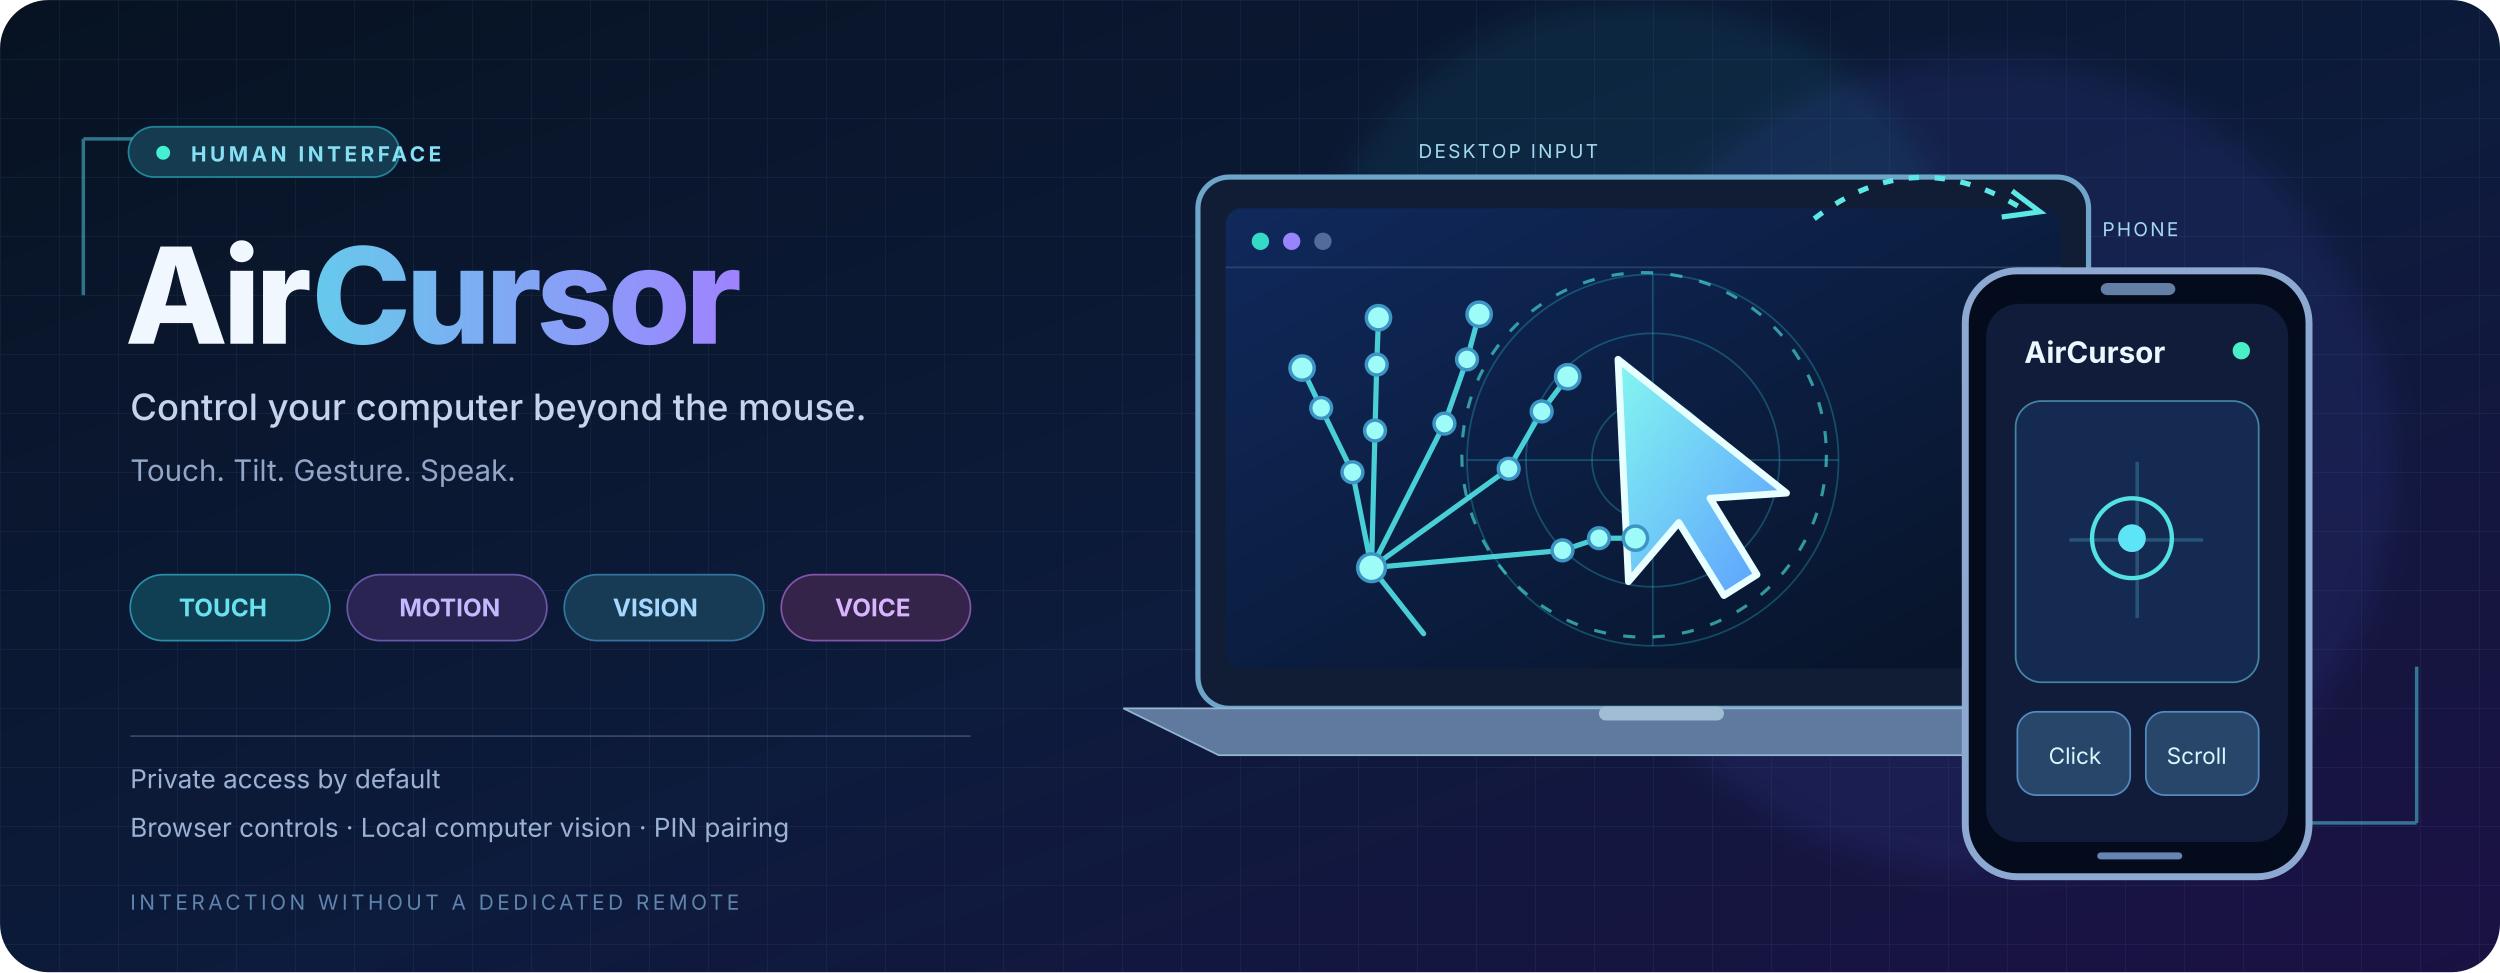
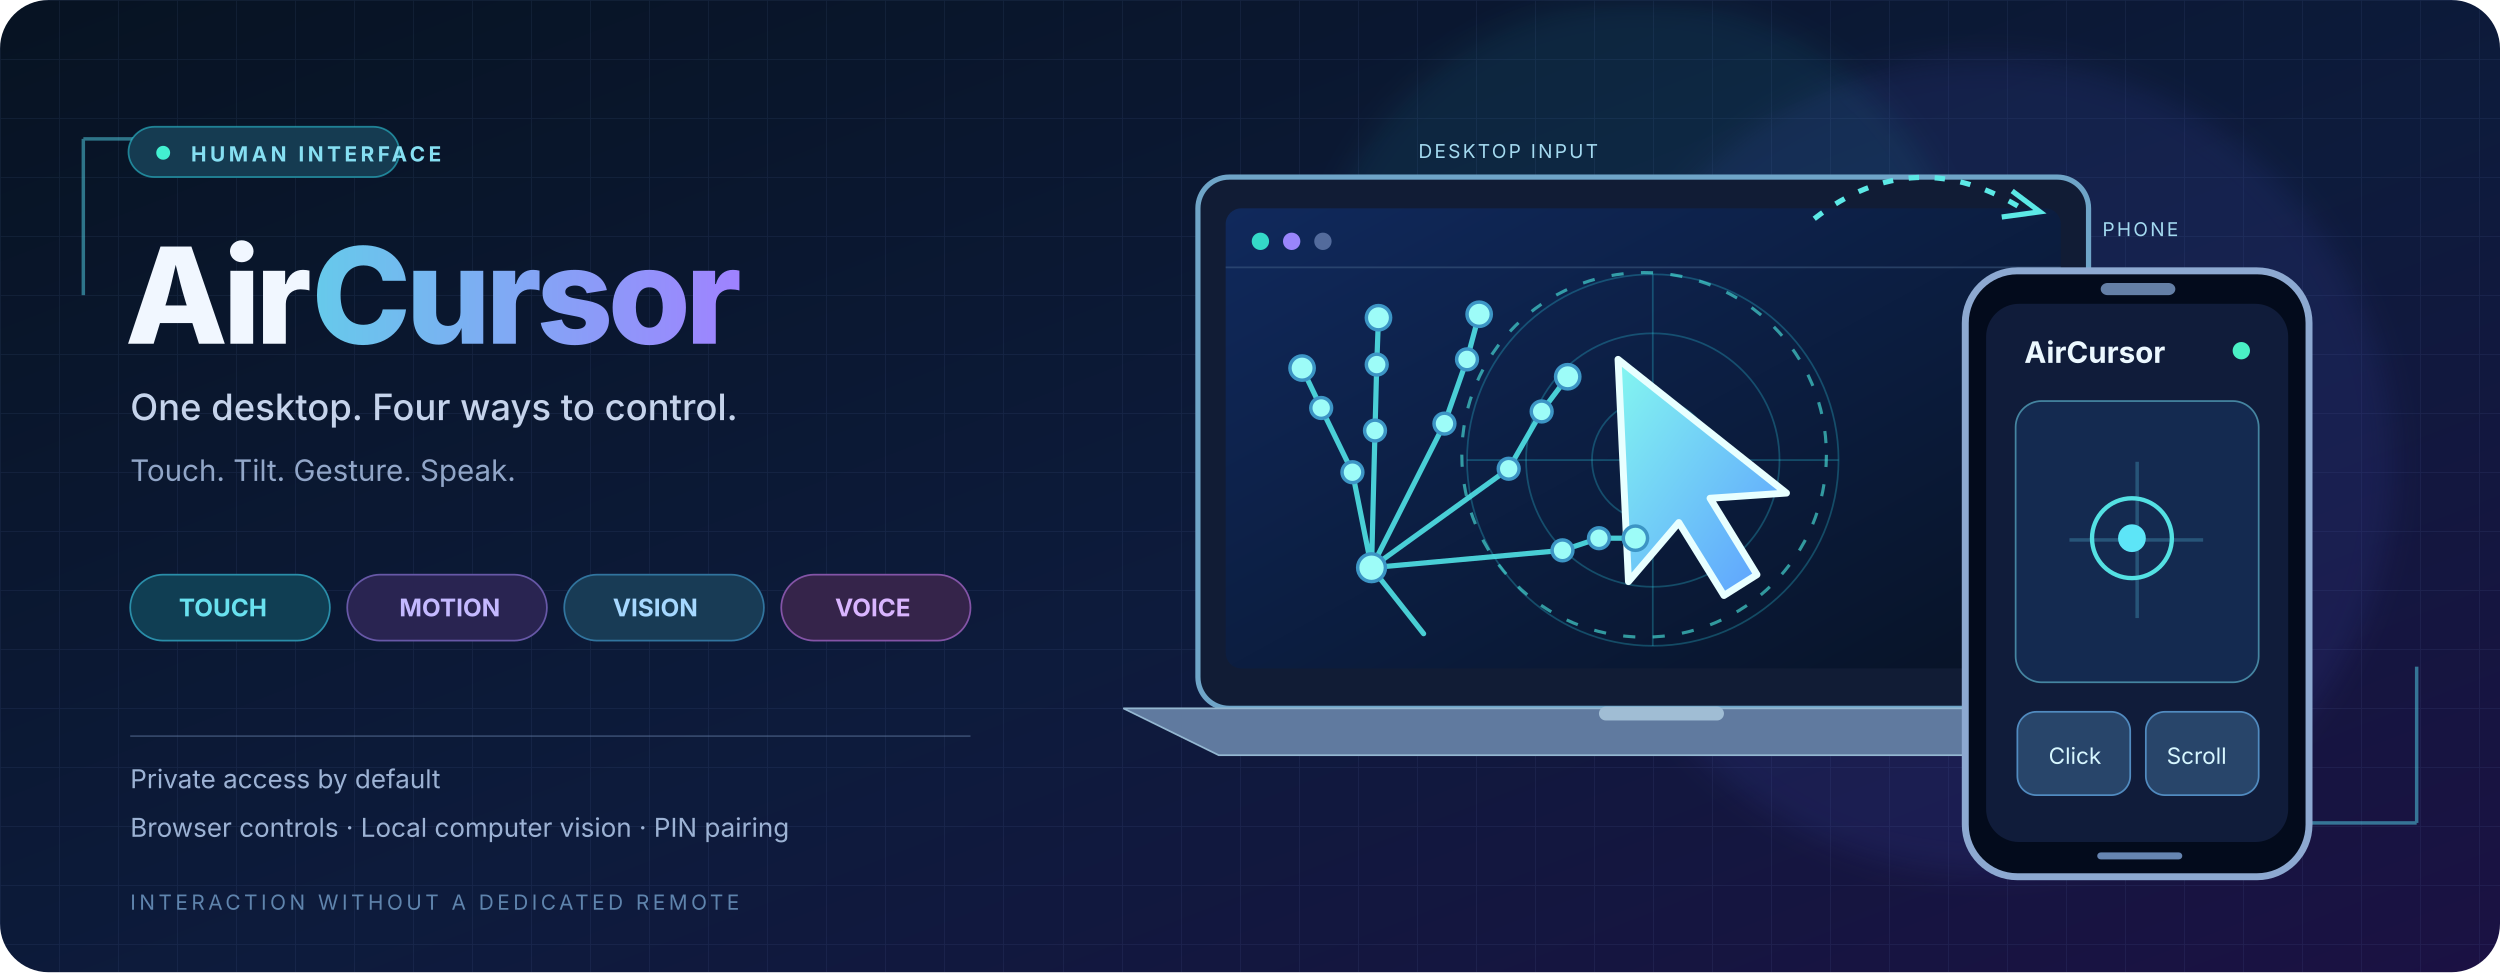
<svg xmlns="http://www.w3.org/2000/svg" width="1440" height="560" viewBox="0 0 1440 560" role="img" aria-labelledby="title desc">
  <defs>
    <linearGradient id="bg" x1="0" y1="0" x2="1" y2="1">
      <stop stop-color="#071322" />
      <stop offset=".55" stop-color="#0D1B3C" />
      <stop offset="1" stop-color="#1B1143" />
    </linearGradient>
    <linearGradient id="screen" x1="0" y1="0" x2="1" y2="1">
      <stop stop-color="#10295C" />
      <stop offset="1" stop-color="#071225" />
    </linearGradient>
    <linearGradient id="accent" x1="0" y1="0" x2="1" y2="0">
      <stop stop-color="#4DE9E2" />
      <stop offset="1" stop-color="#9F82FF" />
    </linearGradient>
    <linearGradient id="cursor" x1="0" y1="0" x2="1" y2="1">
      <stop stop-color="#84F7F0" />
      <stop offset="1" stop-color="#5B9BFF" />
    </linearGradient>
    <filter id="glow">
      <feGaussianBlur stdDeviation="8" />
    </filter>
    <pattern id="grid" width="34" height="34" patternUnits="userSpaceOnUse">
      <path d="M 34 0 L 0 0 0 34" fill="none" stroke="#8AB0FF" stroke-opacity=".08" />
    </pattern>
  </defs>
  <rect width="1440" height="560" rx="28" fill="url(#bg)" />
  <rect width="1440" height="560" rx="28" fill="url(#grid)" />
  <circle cx="1144" cy="268" r="235" fill="#3B45A7" opacity=".17" filter="url(#glow)" />
  <circle cx="945" cy="190" r="190" fill="#26C9DC" opacity=".08" filter="url(#glow)" />
  <path d="M48 80h100M48 80v90M1392 474h-90M1392 474v-90" stroke="#54D6ED" stroke-opacity=".5" stroke-width="2" fill="none" />
  <g font-family="Inter,Segoe UI,Arial,sans-serif">
    <rect x="74" y="73" width="156" height="29" rx="15" fill="#153B51" stroke="#2CC3D6" stroke-opacity=".6" />
    <circle cx="94" cy="88" r="4" fill="#43F0D1" />
    <text x="110" y="93" font-size="12" letter-spacing="2" font-weight="700" fill="#86DFF2">HUMAN INTERFACE</text>
    <text x="72" y="198" font-size="77" font-weight="800" letter-spacing="-3" fill="#F1F7FF">Air<tspan fill="url(#accent)">Cursor</tspan>
    </text>
-     <text x="75" y="242" fill="#C5D3EB" font-size="21" font-weight="500">Control your computer beyond the mouse.</text>
+     <text x="75" y="242" fill="#C5D3EB" font-size="21" font-weight="500">One desktop. Four ways to control.</text>
    <text x="75" y="277" fill="#91A6C8" font-size="17">Touch. Tilt. Gesture. Speak.</text>
    <g font-size="14" font-weight="700">
      <rect x="75" y="331" width="115" height="38" rx="19" fill="#103E53" stroke="#2A8EA9" />
      <text x="103" y="355" fill="#69E1EF">TOUCH</text>
      <rect x="200" y="331" width="115" height="38" rx="19" fill="#292451" stroke="#6758A7" />
      <text x="230" y="355" fill="#C4B9FF">MOTION</text>
      <rect x="325" y="331" width="115" height="38" rx="19" fill="#183B55" stroke="#31749E" />
      <text x="353" y="355" fill="#A6D8FF">VISION</text>
      <rect x="450" y="331" width="109" height="38" rx="19" fill="#35244A" stroke="#8454A7" />
      <text x="481" y="355" fill="#D9B5FF">VOICE</text>
    </g>
    <path d="M75 424H559" stroke="#5D759D" stroke-opacity=".5" />
    <text x="75" y="454" fill="#9CB2D4" font-size="15">Private access by default</text>
    <text x="75" y="482" fill="#9CB2D4" font-size="15">Browser controls · Local computer vision · PIN pairing</text>
    <text x="75" y="524" fill="#5F84AD" font-size="12" letter-spacing="2">INTERACTION WITHOUT A DEDICATED REMOTE</text>
  </g>
  <g transform="translate(690,102)">
    <rect x="0" y="0" width="513" height="306" rx="18" fill="#111C35" stroke="#6FA5C8" stroke-width="3" />
    <rect x="16" y="18" width="481" height="265" rx="9" fill="url(#screen)" />
    <path d="M16 52H497" stroke="#426087" stroke-opacity=".5" />
    <circle cx="36" cy="37" r="5" fill="#34D9C8" />
    <circle cx="54" cy="37" r="5" fill="#9985FB" />
    <circle cx="72" cy="37" r="5" fill="#536B9C" />
    <g stroke="#2EC2D8" stroke-opacity=".3" fill="none">
      <circle cx="262" cy="163" r="107" />
      <circle cx="262" cy="163" r="73" />
      <circle cx="262" cy="163" r="35" />
      <path d="M262 56v214M155 163h214" />
    </g>
    <path d="M242 105l6 128 29-34 26 42 19-12-27-44 44-3z" fill="url(#cursor)" stroke="#E8FFFF" stroke-width="4" stroke-linejoin="round" />
    <circle cx="257" cy="160" r="105" fill="none" stroke="#4BE9E1" stroke-width="1.8" stroke-dasharray="7 10" opacity=".62" />
    <path d="M-43 306h601l-54 27H12z" fill="#607A9F" stroke="#94B7D1" />
    <rect x="231" y="305" width="72" height="8" rx="4" fill="#A0BDD4" />
  </g>
  <g transform="translate(1132,156)">
    <rect x="0" y="0" width="198" height="349" rx="30" fill="#030B1C" stroke="#8DA9D1" stroke-width="4" />
    <rect x="12" y="19" width="174" height="310" rx="19" fill="#101C3A" />
    <rect x="78" y="7" width="43" height="7" rx="4" fill="#647FA6" />
    <text x="34" y="53" font-family="Inter,Segoe UI,Arial" font-size="17" fill="#ECF8FF" font-weight="700">AirCursor</text>
    <circle cx="159" cy="46" r="5" fill="#4AF0C5" />
    <rect x="29" y="75" width="140" height="162" rx="15" fill="#142A50" stroke="#4585A1" />
    <path d="M99 110v90M60 155h77" stroke="#275579" stroke-width="2" />
    <circle cx="96" cy="154" r="23" stroke="#54E1E3" stroke-width="2.5" fill="none" />
    <circle cx="96" cy="154" r="8" fill="#5DE5F7" />
    <rect x="30" y="254" width="65" height="48" rx="11" fill="#28456A" stroke="#518BC0" />
    <rect x="104" y="254" width="65" height="48" rx="11" fill="#28456A" stroke="#518BC0" />
    <text x="48" y="284" font-family="Inter,Arial" font-size="13" fill="#D7F7FF">Click</text>
    <text x="116" y="284" font-family="Inter,Arial" font-size="13" fill="#D7F7FF">Scroll</text>
    <rect x="76" y="335" width="49" height="4" rx="2" fill="#6685B2" />
  </g>
  <g stroke="#52E6E9" stroke-width="3" stroke-linecap="round" stroke-linejoin="round" fill="none" opacity=".88">
    <path d="M820 365L790 327 779 272 761 235 750 212M790 327L792 248 793 210 794 183M790 327L832 244 845 207 852 181M790 327L869 270 888 237 903 217M790 327L900 317 921 310 942 310" />
  </g>
  <g fill="#9DFCF8" stroke="#3C95C5" stroke-width="2">
    <circle cx="790" cy="327" r="8" />
    <circle cx="779" cy="272" r="6" />
    <circle cx="761" cy="235" r="6" />
    <circle cx="750" cy="212" r="7" />
    <circle cx="792" cy="248" r="6" />
    <circle cx="793" cy="210" r="6" />
    <circle cx="794" cy="183" r="7" />
    <circle cx="832" cy="244" r="6" />
    <circle cx="845" cy="207" r="6" />
    <circle cx="852" cy="181" r="7" />
    <circle cx="869" cy="270" r="6" />
    <circle cx="888" cy="237" r="6" />
    <circle cx="903" cy="217" r="7" />
    <circle cx="900" cy="317" r="6" />
    <circle cx="921" cy="310" r="6" />
    <circle cx="942" cy="310" r="7" />
  </g>
  <path d="M1045 126q58 -45 121 -5" fill="none" stroke="#5CE9E6" stroke-width="3" stroke-dasharray="6 9" />
  <path d="M1159 110l16 12-22 3" fill="none" stroke="#5CE9E6" stroke-width="3" />
  <g font-family="Inter,Arial" font-size="11" letter-spacing="1.3" fill="#A4DAF0">
    <text x="817" y="91">DESKTOP INPUT</text>
    <text x="1211" y="136">PHONE</text>
  </g>
</svg>
